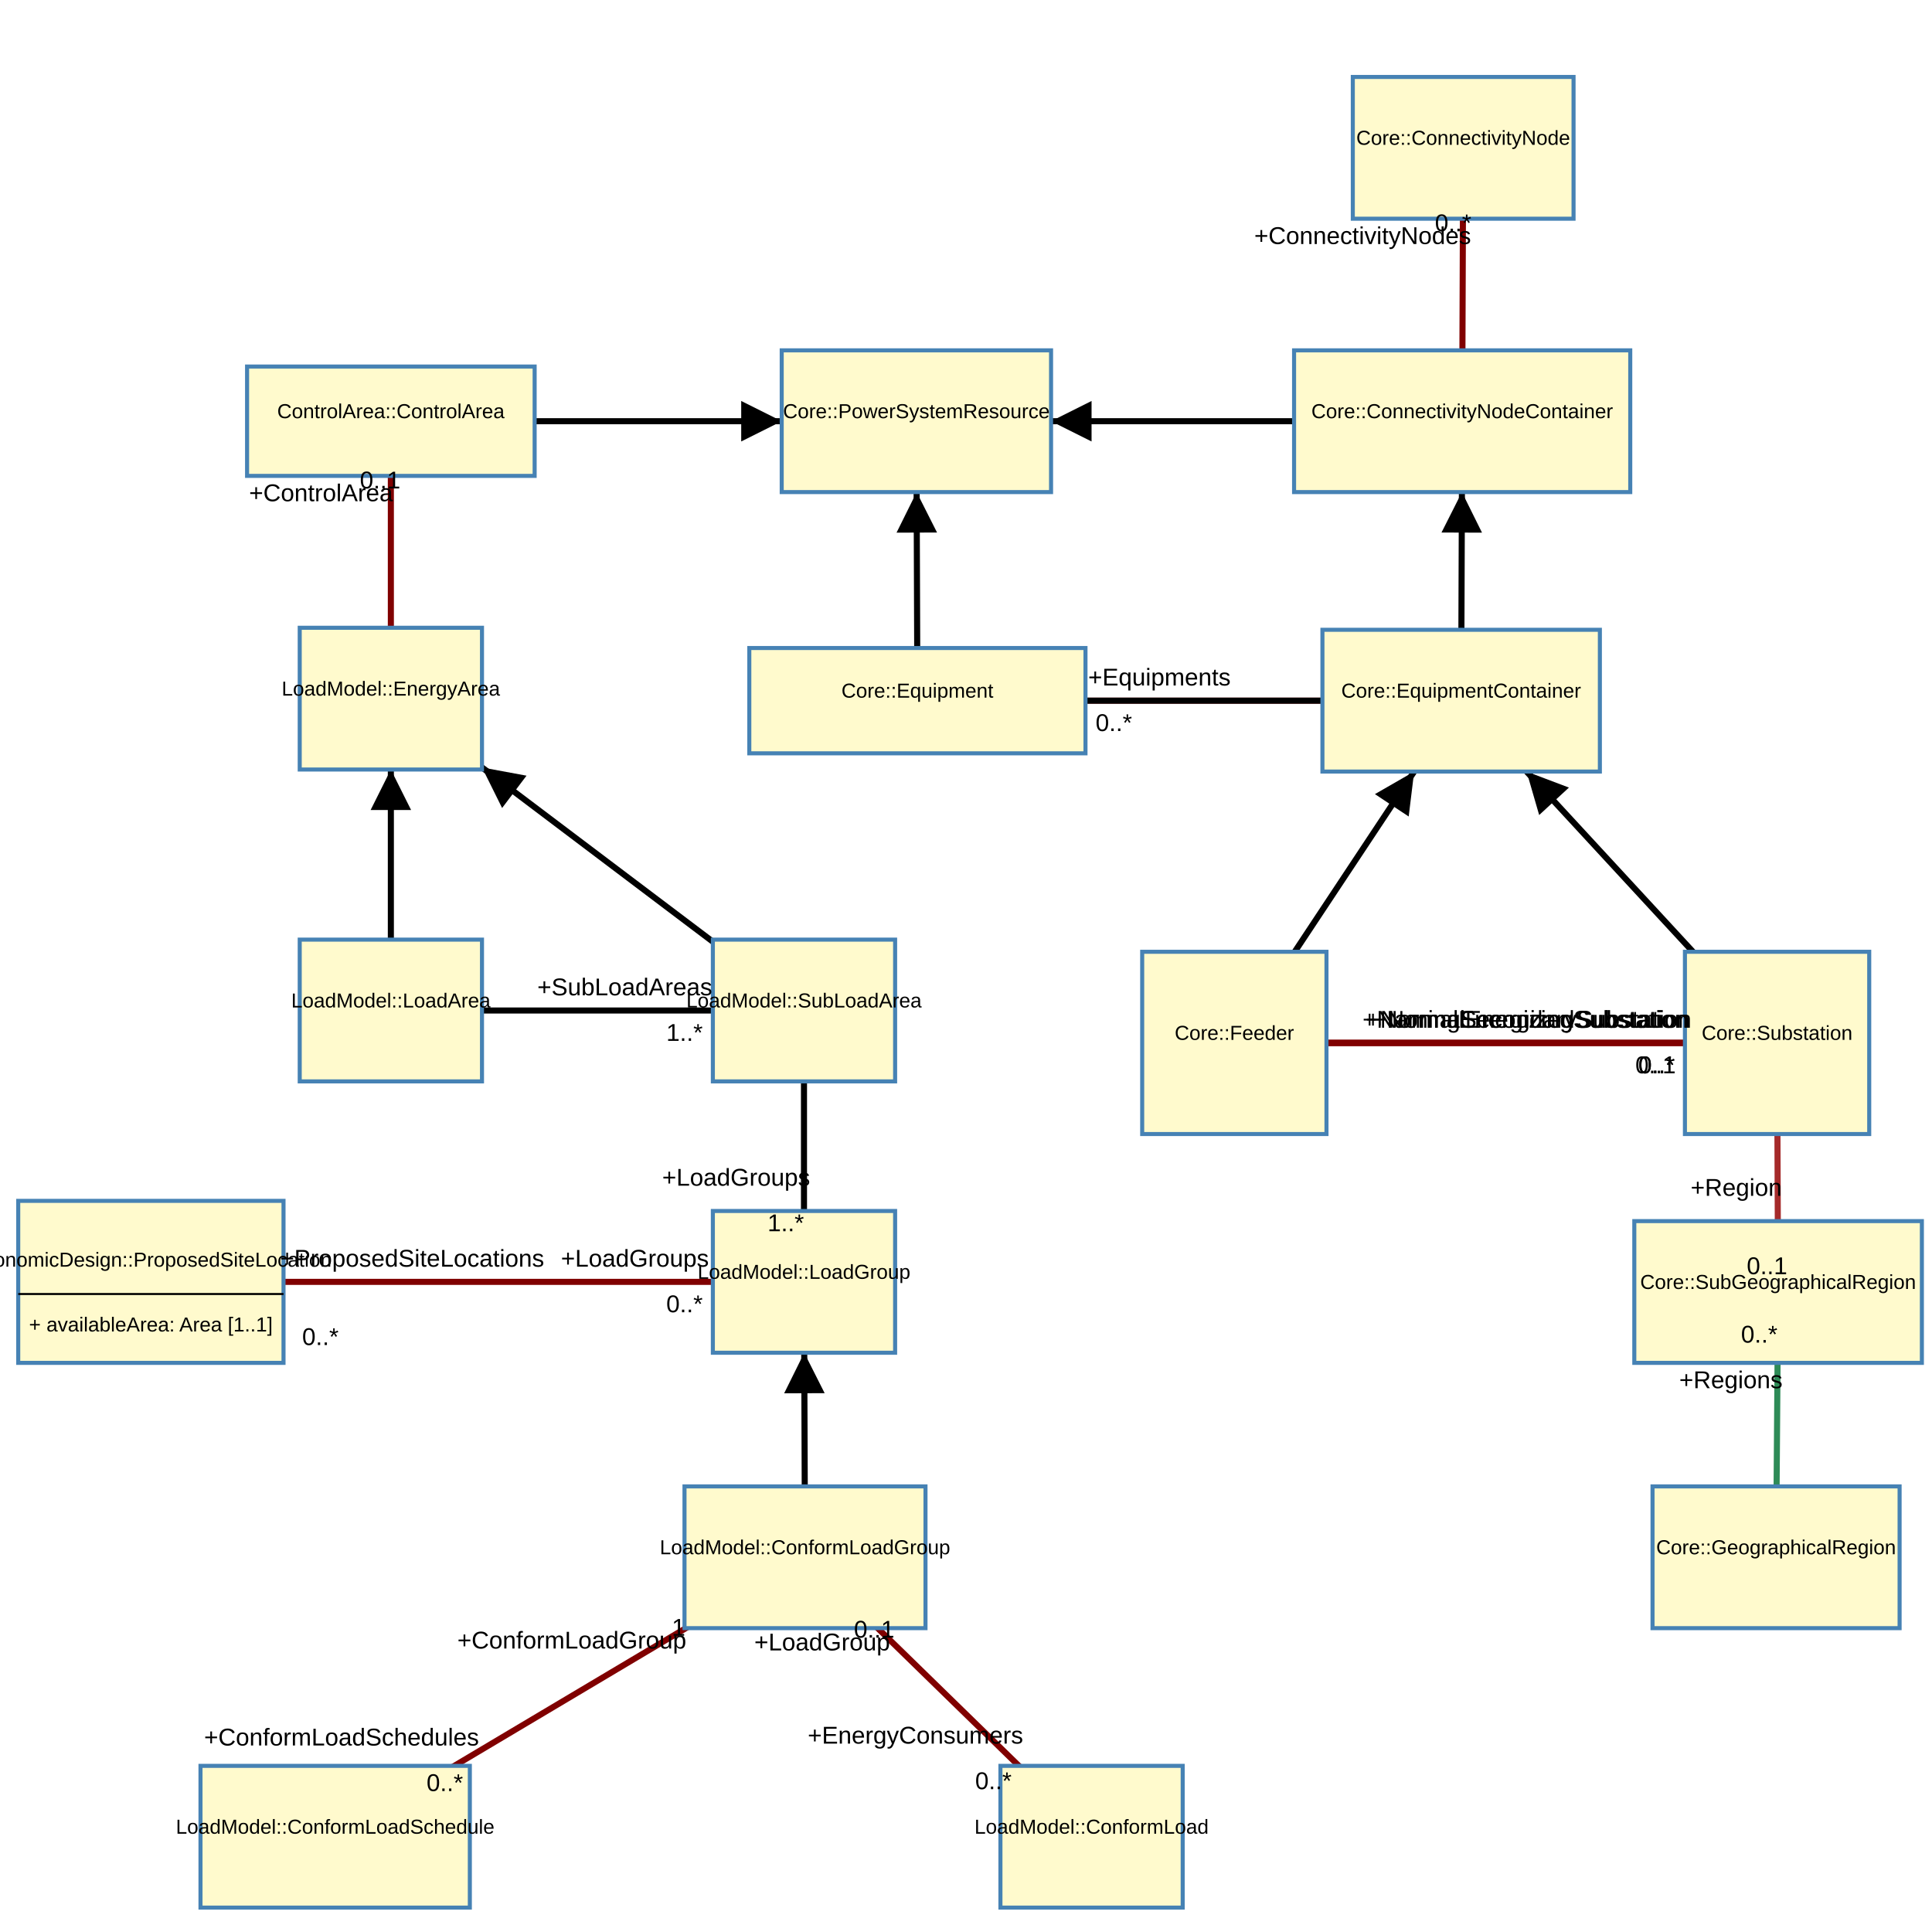
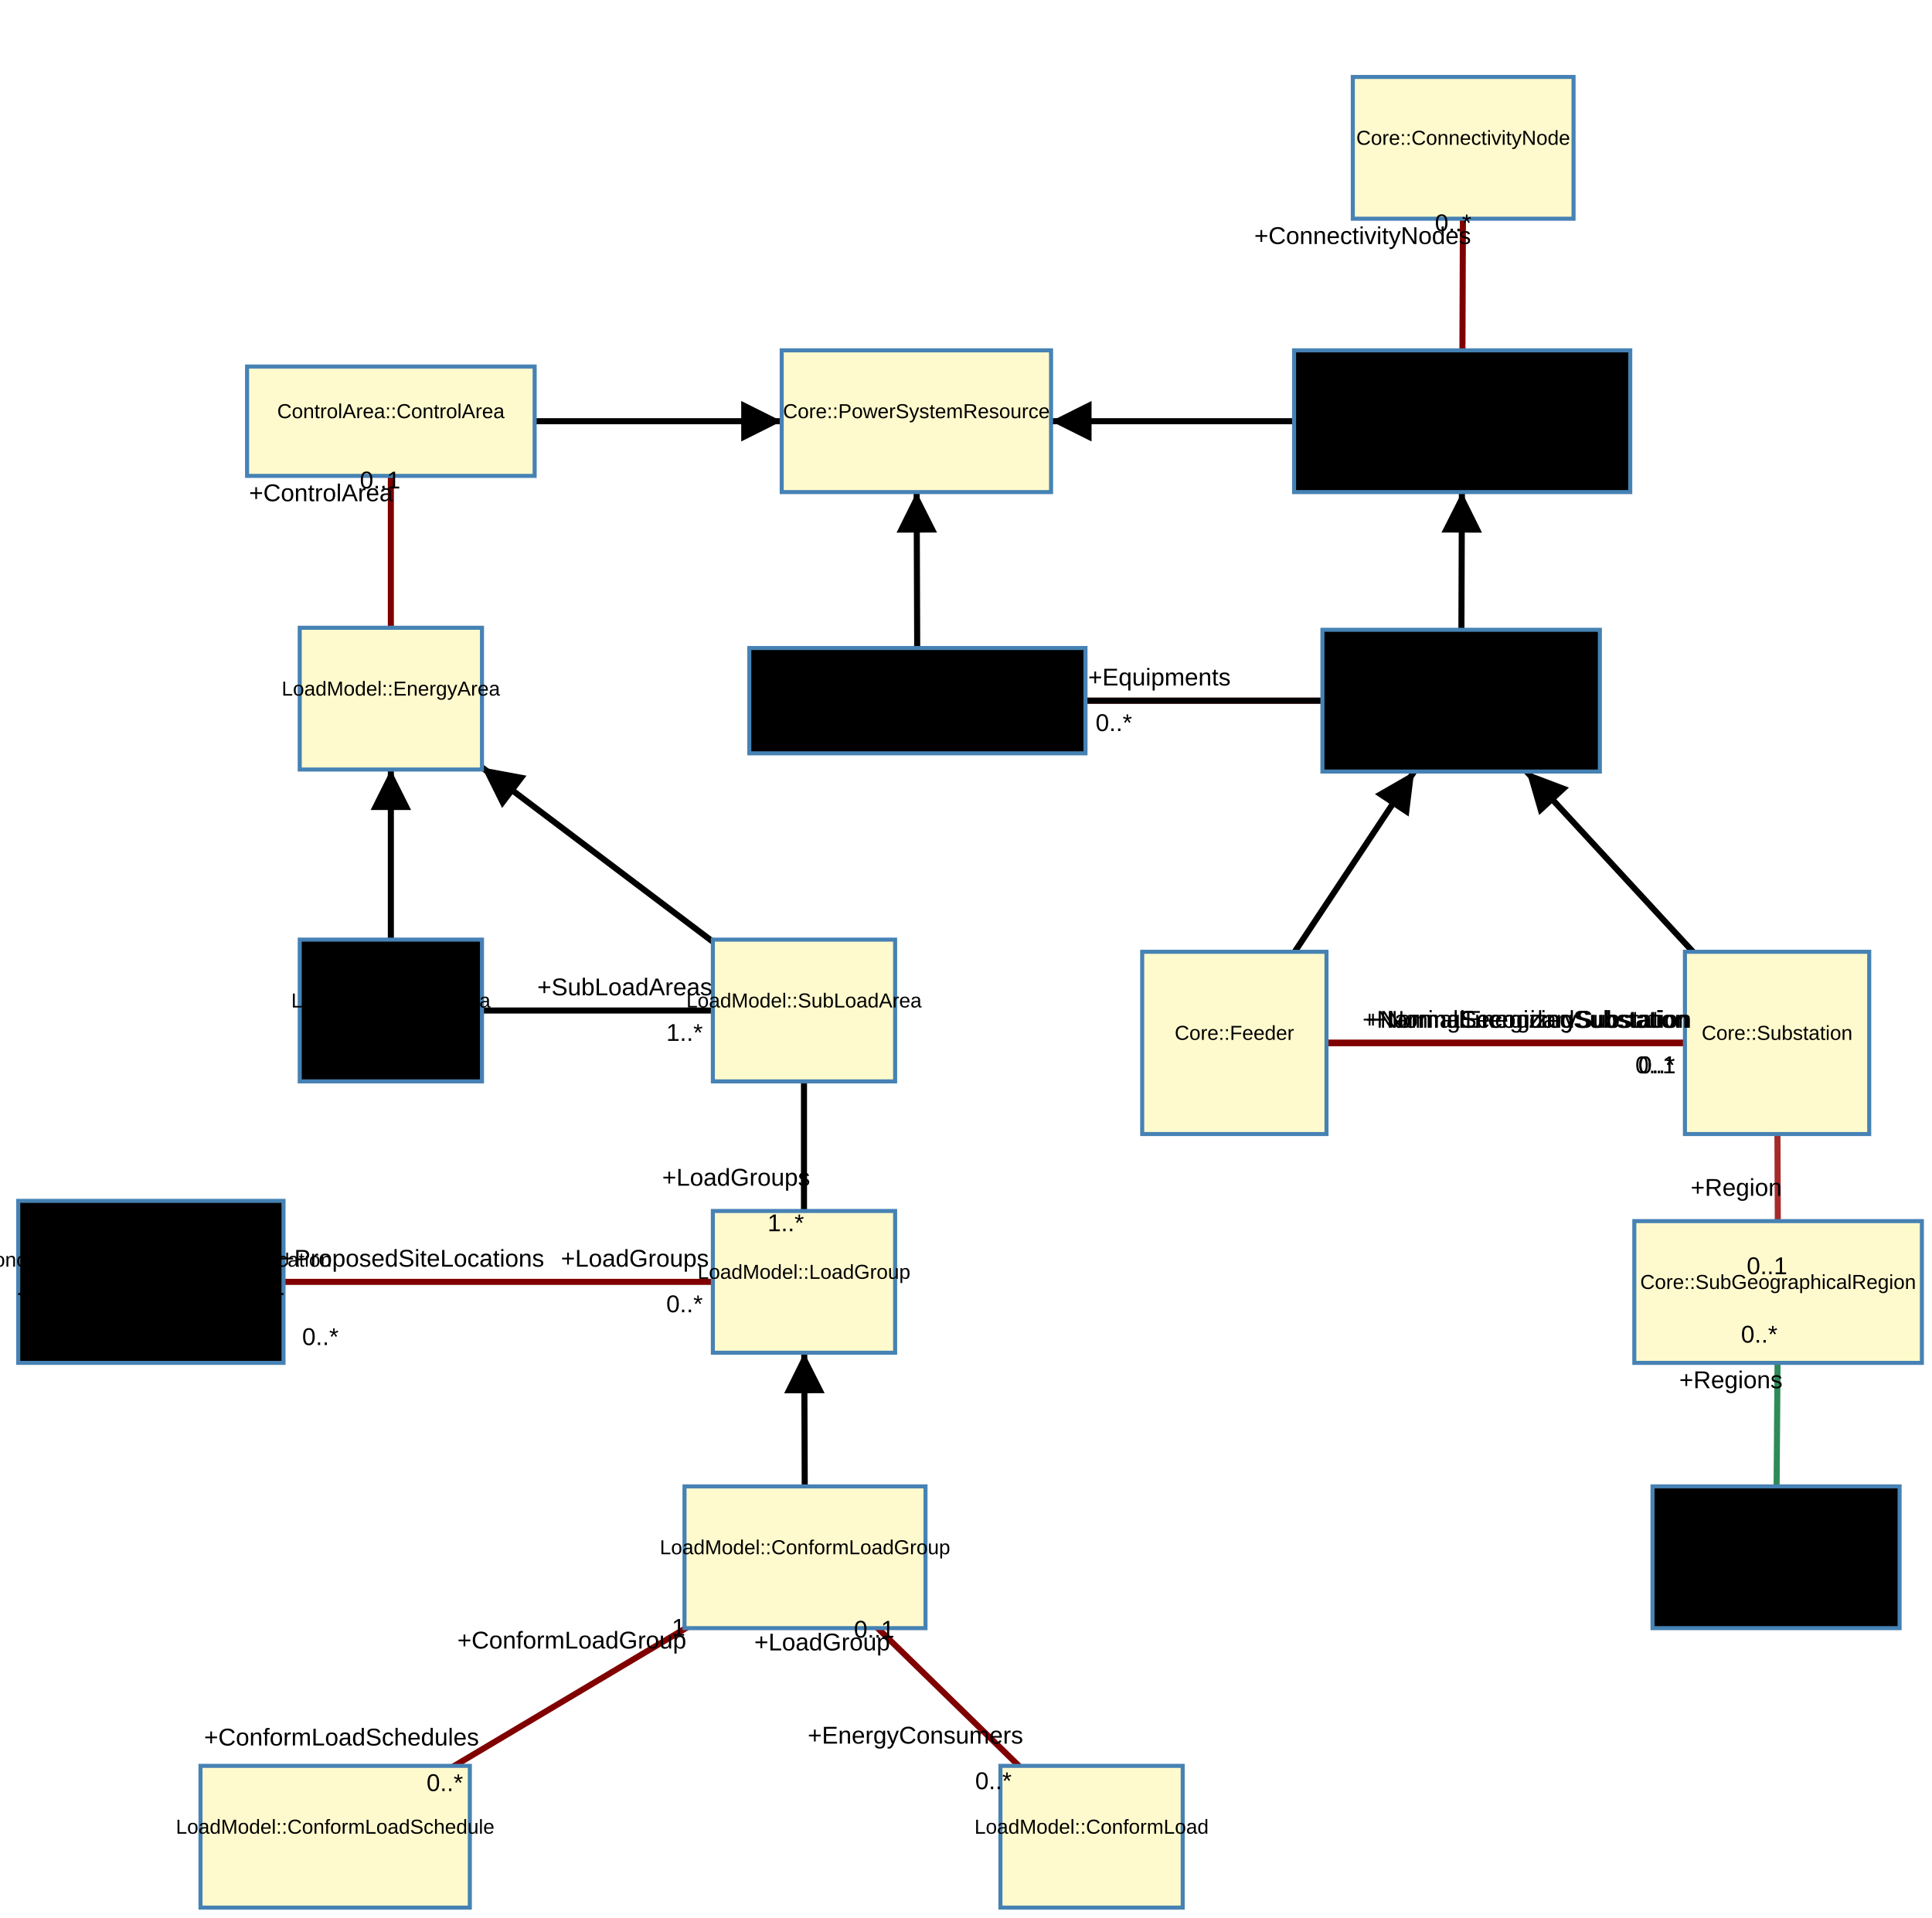
<svg xmlns="http://www.w3.org/2000/svg" width="954" height="947">
  <g class="zoom-group">
    <defs>
      <marker id="arrowhead" viewBox="-0 -5 10 10" refX="5" refY="0" orient="auto" markerWidth="10" markerHeight="10" xoverflow="visible">
        <path d="M 0,-5 L 10 ,0 L 0,5" fill="black" style="stroke: none;" />
      </marker>
    </defs>
    <line class="link" x1="721.5" y1="346" x2="453" y2="346" stroke="#a52a2a" stroke-width="3" />
    <line class="link" x1="721.5" y1="346" x2="453" y2="346" stroke="#000000" stroke-width="3" />
    <line class="link" x1="721.5" y1="346" x2="722" y2="208" stroke="#000000" stroke-width="3" marker-end="url(#arrowhead)" />
    <line class="link" x1="397" y1="499" x2="397" y2="633" stroke="#000000" stroke-width="3" />
    <line class="link" x1="877" y1="769" x2="878" y2="638" stroke="#2e8b57" stroke-width="3" />
    <line class="link" x1="397.5" y1="769" x2="397" y2="633" stroke="#000000" stroke-width="3" marker-end="url(#arrowhead)" />
    <line class="link" x1="193" y1="499" x2="193" y2="345" stroke="#000000" stroke-width="3" marker-end="url(#arrowhead)" />
    <line class="link" x1="397" y1="499" x2="193" y2="345" stroke="#000000" stroke-width="3" marker-end="url(#arrowhead)" />
    <line class="link" x1="193" y1="499" x2="397" y2="499" stroke="#000000" stroke-width="3" />
    <line class="link" x1="877.5" y1="515" x2="721.5" y2="346" stroke="#000000" stroke-width="3" marker-end="url(#arrowhead)" />
    <line class="link" x1="878" y1="638" x2="877.5" y2="515" stroke="#a52a2a" stroke-width="3" />
    <line class="link" x1="609.5" y1="515" x2="877.5" y2="515" stroke="#800000" stroke-width="3" />
    <line class="link" x1="609.5" y1="515" x2="877.5" y2="515" stroke="#800000" stroke-width="3" />
    <line class="link" x1="609.5" y1="515" x2="877.5" y2="515" stroke="#800000" stroke-width="3" />
    <line class="link" x1="609.5" y1="515" x2="721.5" y2="346" stroke="#000000" stroke-width="3" marker-end="url(#arrowhead)" />
    <line class="link" x1="193" y1="208" x2="193" y2="345" stroke="#800000" stroke-width="3" />
    <line class="link" x1="722" y1="208" x2="452.5" y2="208" stroke="#000000" stroke-width="3" marker-end="url(#arrowhead)" />
    <line class="link" x1="453" y1="346" x2="452.5" y2="208" stroke="#000000" stroke-width="3" marker-end="url(#arrowhead)" />
    <line class="link" x1="193" y1="208" x2="452.5" y2="208" stroke="#000000" stroke-width="3" marker-end="url(#arrowhead)" />
    <line class="link" x1="722.5" y1="73" x2="722" y2="208" stroke="#800000" stroke-width="3" />
    <line class="link" x1="397.5" y1="769" x2="539" y2="907" stroke="#800000" stroke-width="3" />
    <line class="link" x1="74.5" y1="633" x2="397" y2="633" stroke="#800000" stroke-width="3" />
    <line class="link" x1="397.5" y1="769" x2="165.5" y2="907" stroke="#800000" stroke-width="3" />
    <line class="arrow" x2="721.837" y2="253" x1="721.5" y1="346" stroke="#000000" stroke-width="2" marker-end="url(#arrowhead)" />
    <line class="arrow" x2="397.165" y2="678" x1="397.5" y1="769" stroke="#000000" stroke-width="2" marker-end="url(#arrowhead)" />
    <line class="arrow" x2="193" y2="390" x1="193" y1="499" stroke="#000000" stroke-width="2" marker-end="url(#arrowhead)" />
    <line class="arrow" x2="245.981" y2="384.996" x1="397" y1="499" stroke="#000000" stroke-width="2" marker-end="url(#arrowhead)" />
    <line class="arrow" x2="760.59" y2="388.348" x1="877.5" y1="515" stroke="#000000" stroke-width="2" marker-end="url(#arrowhead)" />
    <line class="arrow" x2="692.781" y2="389.336" x1="609.5" y1="515" stroke="#000000" stroke-width="2" marker-end="url(#arrowhead)" />
    <line class="arrow" x2="529" y2="208" x1="722" y1="208" stroke="#000000" stroke-width="2" marker-end="url(#arrowhead)" />
    <line class="arrow" x2="452.663" y2="253" x1="453" y1="346" stroke="#000000" stroke-width="2" marker-end="url(#arrowhead)" />
    <line class="arrow" x2="376" y2="208" x1="193" y1="208" stroke="#000000" stroke-width="2" marker-end="url(#arrowhead)" />
    <g class="draggable" transform="translate(653, 311)">
-       <rect class="box" width="137" height="70" style="fill: #fffacd; stroke: steelblue; stroke-width: 2px; cursor: move;" />
+       <rect class="box" width="137" height="70" style="fill: #000000; stroke: steelblue; stroke-width: 2px; cursor: move;" />
      <text class="text" x="68.5" y="30" dy=".35em" text-anchor="middle" style="font-family: Arial, sans-serif; fill: black; font-size: 10px; pointer-events: none;">Core::EquipmentContainer</text>
    </g>
    <g class="draggable" transform="translate(148, 464)">
-       <rect class="box" width="90" height="70" style="fill: #fffacd; stroke: steelblue; stroke-width: 2px; cursor: move;" />
+       <rect class="box" width="90" height="70" style="fill: #000000; stroke: steelblue; stroke-width: 2px; cursor: move;" />
      <text class="text" x="45" y="30" dy=".35em" text-anchor="middle" style="font-family: Arial, sans-serif; fill: black; font-size: 10px; pointer-events: none;">LoadModel::LoadArea</text>
    </g>
    <g class="draggable" transform="translate(148, 310)">
      <rect class="box" width="90" height="70" style="fill: #fffacd; stroke: steelblue; stroke-width: 2px; cursor: move;" />
      <text class="text" x="45" y="30" dy=".35em" text-anchor="middle" style="font-family: Arial, sans-serif; fill: black; font-size: 10px; pointer-events: none;">LoadModel::EnergyArea</text>
    </g>
    <g class="draggable" transform="translate(352, 464)">
      <rect class="box" width="90" height="70" style="fill: #fffacd; stroke: steelblue; stroke-width: 2px; cursor: move;" />
      <text class="text" x="45" y="30" dy=".35em" text-anchor="middle" style="font-family: Arial, sans-serif; fill: black; font-size: 10px; pointer-events: none;">LoadModel::SubLoadArea</text>
    </g>
    <g class="draggable" transform="translate(352, 598)">
      <rect class="box" width="90" height="70" style="fill: #fffacd; stroke: steelblue; stroke-width: 2px; cursor: move;" />
      <text class="text" x="45" y="30" dy=".35em" text-anchor="middle" style="font-family: Arial, sans-serif; fill: black; font-size: 10px; pointer-events: none;">LoadModel::LoadGroup</text>
    </g>
    <g class="draggable" transform="translate(370, 320)">
-       <rect class="box" width="166" height="52" style="fill: #fffacd; stroke: steelblue; stroke-width: 2px; cursor: move;" />
+       <rect class="box" width="166" height="52" style="fill: #000000; stroke: steelblue; stroke-width: 2px; cursor: move;" />
      <text class="text" x="83" y="21" dy=".35em" text-anchor="middle" style="font-family: Arial, sans-serif; fill: black; font-size: 10px; pointer-events: none;">Core::Equipment</text>
    </g>
    <g class="draggable" transform="translate(816, 734)">
-       <rect class="box" width="122" height="70" style="fill: #fffacd; stroke: steelblue; stroke-width: 2px; cursor: move;" />
+       <rect class="box" width="122" height="70" style="fill: #000000; stroke: steelblue; stroke-width: 2px; cursor: move;" />
      <text class="text" x="61" y="30" dy=".35em" text-anchor="middle" style="font-family: Arial, sans-serif; fill: black; font-size: 10px; pointer-events: none;">Core::GeographicalRegion</text>
    </g>
    <g class="draggable" transform="translate(807, 603)">
      <rect class="box" width="142" height="70" style="fill: #fffacd; stroke: steelblue; stroke-width: 2px; cursor: move;" />
      <text class="text" x="71" y="30" dy=".35em" text-anchor="middle" style="font-family: Arial, sans-serif; fill: black; font-size: 10px; pointer-events: none;">Core::SubGeographicalRegion</text>
    </g>
    <g class="draggable" transform="translate(832, 470)">
      <rect class="box" width="91" height="90" style="fill: #fffacd; stroke: steelblue; stroke-width: 2px; cursor: move;" />
      <text class="text" x="45.5" y="40" dy=".35em" text-anchor="middle" style="font-family: Arial, sans-serif; fill: black; font-size: 10px; pointer-events: none;">Core::Substation</text>
    </g>
    <g class="draggable" transform="translate(564, 470)">
      <rect class="box" width="91" height="90" style="fill: #fffacd; stroke: steelblue; stroke-width: 2px; cursor: move;" />
      <text class="text" x="45.5" y="40" dy=".35em" text-anchor="middle" style="font-family: Arial, sans-serif; fill: black; font-size: 10px; pointer-events: none;">Core::Feeder</text>
    </g>
    <g class="draggable" transform="translate(338, 734)">
      <rect class="box" width="119" height="70" style="fill: #fffacd; stroke: steelblue; stroke-width: 2px; cursor: move;" />
      <text class="text" x="59.5" y="30" dy=".35em" text-anchor="middle" style="font-family: Arial, sans-serif; fill: black; font-size: 10px; pointer-events: none;">LoadModel::ConformLoadGroup</text>
    </g>
    <g class="draggable" transform="translate(122, 181)">
      <rect class="box" width="142" height="54" style="fill: #fffacd; stroke: steelblue; stroke-width: 2px; cursor: move;" />
      <text class="text" x="71" y="22" dy=".35em" text-anchor="middle" style="font-family: Arial, sans-serif; fill: black; font-size: 10px; pointer-events: none;">ControlArea::ControlArea</text>
    </g>
    <g class="draggable" transform="translate(386, 173)">
      <rect class="box" width="133" height="70" style="fill: #fffacd; stroke: steelblue; stroke-width: 2px; cursor: move;" />
      <text class="text" x="66.5" y="30" dy=".35em" text-anchor="middle" style="font-family: Arial, sans-serif; fill: black; font-size: 10px; pointer-events: none;">Core::PowerSystemResource</text>
    </g>
    <g class="draggable" transform="translate(668, 38)">
      <rect class="box" width="109" height="70" style="fill: #fffacd; stroke: steelblue; stroke-width: 2px; cursor: move;" />
      <text class="text" x="54.5" y="30" dy=".35em" text-anchor="middle" style="font-family: Arial, sans-serif; fill: black; font-size: 10px; pointer-events: none;">Core::ConnectivityNode</text>
    </g>
    <g class="draggable" transform="translate(639, 173)">
-       <rect class="box" width="166" height="70" style="fill: #fffacd; stroke: steelblue; stroke-width: 2px; cursor: move;" />
+       <rect class="box" width="166" height="70" style="fill: #000000; stroke: steelblue; stroke-width: 2px; cursor: move;" />
      <text class="text" x="83" y="30" dy=".35em" text-anchor="middle" style="font-family: Arial, sans-serif; fill: black; font-size: 10px; pointer-events: none;">Core::ConnectivityNodeContainer</text>
    </g>
    <g class="draggable" transform="translate(99, 872)">
      <rect class="box" width="133" height="70" style="fill: #fffacd; stroke: steelblue; stroke-width: 2px; cursor: move;" />
      <text class="text" x="66.5" y="30" dy=".35em" text-anchor="middle" style="font-family: Arial, sans-serif; fill: black; font-size: 10px; pointer-events: none;">LoadModel::ConformLoadSchedule</text>
    </g>
    <g class="draggable" transform="translate(494, 872)">
      <rect class="box" width="90" height="70" style="fill: #fffacd; stroke: steelblue; stroke-width: 2px; cursor: move;" />
      <text class="text" x="45" y="30" dy=".35em" text-anchor="middle" style="font-family: Arial, sans-serif; fill: black; font-size: 10px; pointer-events: none;">LoadModel::ConformLoad</text>
    </g>
    <g class="draggable" transform="translate(9, 593)">
-       <rect class="box" width="131" height="80" style="fill: #fffacd; stroke: steelblue; stroke-width: 2px; cursor: move;" />
+       <rect class="box" width="131" height="80" style="fill: #000000; stroke: steelblue; stroke-width: 2px; cursor: move;" />
      <text class="text" x="65.5" y="29" dy=".35em" text-anchor="middle" style="font-family: Arial, sans-serif; fill: black; font-size: 10px; pointer-events: none;">EconomicDesign::ProposedSiteLocation</text>
      <line x1="0" x2="131" y1="46" y2="46" stroke="black" stroke-width="1" />
      <text class="text" x="65.5" y="61" dy=".35em" text-anchor="middle" style="font-family: Arial, sans-serif; fill: black; font-size: 10px; pointer-events: none;">+  availableArea: Area [1..1]</text>
    </g>
    <text class="link-text-start-top" x="570" y="338.5" text-anchor="middle" style="font-family: Arial, sans-serif; font-size: 12px; fill: black;" />
    <text class="link-text-start-top" x="595" y="338.5" text-anchor="middle" style="font-family: Arial, sans-serif; font-size: 12px; fill: black;" />
    <text class="link-text-start-top" x="721.645" y="306" text-anchor="middle" style="font-family: Arial, sans-serif; font-size: 12px; fill: black;" />
    <text class="link-text-start-top" x="361" y="546.5" text-anchor="middle" style="font-family: Arial, sans-serif; font-size: 12px; fill: black;" />
    <text class="link-text-start-top" x="856.805" y="721.5" text-anchor="middle" style="font-family: Arial, sans-serif; font-size: 12px; fill: black;" />
    <text class="link-text-start-top" x="397.353" y="729" text-anchor="middle" style="font-family: Arial, sans-serif; font-size: 12px; fill: black;" />
    <text class="link-text-start-top" x="193" y="459" text-anchor="middle" style="font-family: Arial, sans-serif; font-size: 12px; fill: black;" />
    <text class="link-text-start-top" x="348.009" y="462.017" text-anchor="middle" style="font-family: Arial, sans-serif; font-size: 12px; fill: black;" />
    <text class="link-text-start-top" x="270.5" y="491.5" text-anchor="middle" style="font-family: Arial, sans-serif; font-size: 12px; fill: black;" />
    <text class="link-text-start-top" x="832.57" y="466.326" text-anchor="middle" style="font-family: Arial, sans-serif; font-size: 12px; fill: black;" />
    <text class="link-text-start-top" x="857.337" y="590.5" text-anchor="middle" style="font-family: Arial, sans-serif; font-size: 12px; fill: black;">+Region</text>
    <text class="link-text-start-top" x="723" y="507.5" text-anchor="middle" style="font-family: Arial, sans-serif; font-size: 12px; fill: black;" />
    <text class="link-text-start-top" x="698" y="507.5" text-anchor="middle" style="font-family: Arial, sans-serif; font-size: 12px; fill: black;" />
    <text class="link-text-start-top" x="721" y="507.5" text-anchor="middle" style="font-family: Arial, sans-serif; font-size: 12px; fill: black;" />
    <text class="link-text-start-top" x="642.085" y="465.832" text-anchor="middle" style="font-family: Arial, sans-serif; font-size: 12px; fill: black;" />
    <text class="link-text-start-top" x="158.5" y="247.5" text-anchor="middle" style="font-family: Arial, sans-serif; font-size: 12px; fill: black;">+ControlArea</text>
    <text class="link-text-start-top" x="634" y="208" text-anchor="middle" style="font-family: Arial, sans-serif; font-size: 12px; fill: black;" />
    <text class="link-text-start-top" x="452.888" y="315" text-anchor="middle" style="font-family: Arial, sans-serif; font-size: 12px; fill: black;" />
    <text class="link-text-start-top" x="269" y="208" text-anchor="middle" style="font-family: Arial, sans-serif; font-size: 12px; fill: black;" />
    <text class="link-text-start-top" x="672.852" y="120.5" text-anchor="middle" style="font-family: Arial, sans-serif; font-size: 12px; fill: black;">+ConnectivityNodes</text>
    <text class="link-text-start-top" x="405.967" y="814.991" text-anchor="middle" style="font-family: Arial, sans-serif; font-size: 12px; fill: black;">+LoadGroup</text>
    <text class="link-text-start-top" x="203.5" y="625.5" text-anchor="middle" style="font-family: Arial, sans-serif; font-size: 12px; fill: black;">+ProposedSiteLocations</text>
    <text class="link-text-start-top" x="282.362" y="814.056" text-anchor="middle" style="font-family: Arial, sans-serif; font-size: 12px; fill: black;">+ConformLoadGroup</text>
    <text class="link-text-start-btm" x="639" y="361" dx="0.35em" dy="1.35em" text-anchor="middle" style="font-family: Arial, sans-serif; font-size: 12px; fill: black;" />
    <text class="link-text-start-btm" x="638.5" y="361" dx="0.35em" dy="1.35em" text-anchor="middle" style="font-family: Arial, sans-serif; font-size: 12px; fill: black;" />
    <text class="link-text-start-btm" x="721.645" y="306" dx="0.35em" dy="1.35em" text-anchor="middle" style="font-family: Arial, sans-serif; font-size: 12px; fill: black;" />
    <text class="link-text-start-btm" x="393.5" y="524" dx="0.35em" dy="1.35em" text-anchor="middle" style="font-family: Arial, sans-serif; font-size: 12px; fill: black;" />
    <text class="link-text-start-btm" x="867.805" y="744" dx="0.35em" dy="1.35em" text-anchor="middle" style="font-family: Arial, sans-serif; font-size: 12px; fill: black;" />
    <text class="link-text-start-btm" x="397.353" y="729" dx="0.35em" dy="1.35em" text-anchor="middle" style="font-family: Arial, sans-serif; font-size: 12px; fill: black;" />
    <text class="link-text-start-btm" x="193" y="459" dx="0.35em" dy="1.35em" text-anchor="middle" style="font-family: Arial, sans-serif; font-size: 12px; fill: black;" />
    <text class="link-text-start-btm" x="348.009" y="462.017" dx="0.35em" dy="1.35em" text-anchor="middle" style="font-family: Arial, sans-serif; font-size: 12px; fill: black;" />
    <text class="link-text-start-btm" x="246.5" y="514" dx="0.35em" dy="1.35em" text-anchor="middle" style="font-family: Arial, sans-serif; font-size: 12px; fill: black;" />
    <text class="link-text-start-btm" x="832.57" y="466.326" dx="0.35em" dy="1.35em" text-anchor="middle" style="font-family: Arial, sans-serif; font-size: 12px; fill: black;" />
    <text class="link-text-start-btm" x="868.337" y="613" dx="0.35em" dy="1.35em" text-anchor="middle" style="font-family: Arial, sans-serif; font-size: 12px; fill: black;">0..1</text>
    <text class="link-text-start-btm" x="669" y="530" dx="0.35em" dy="1.35em" text-anchor="middle" style="font-family: Arial, sans-serif; font-size: 12px; fill: black;" />
    <text class="link-text-start-btm" x="669.5" y="530" dx="0.35em" dy="1.35em" text-anchor="middle" style="font-family: Arial, sans-serif; font-size: 12px; fill: black;" />
    <text class="link-text-start-btm" x="669" y="530" dx="0.35em" dy="1.35em" text-anchor="middle" style="font-family: Arial, sans-serif; font-size: 12px; fill: black;" />
    <text class="link-text-start-btm" x="642.085" y="465.832" dx="0.35em" dy="1.35em" text-anchor="middle" style="font-family: Arial, sans-serif; font-size: 12px; fill: black;" />
    <text class="link-text-start-btm" x="183.5" y="225" dx="0.35em" dy="1.35em" text-anchor="middle" style="font-family: Arial, sans-serif; font-size: 12px; fill: black;">0..1</text>
    <text class="link-text-start-btm" x="634" y="208" dx="0.35em" dy="1.35em" text-anchor="middle" style="font-family: Arial, sans-serif; font-size: 12px; fill: black;" />
    <text class="link-text-start-btm" x="452.888" y="315" dx="0.35em" dy="1.35em" text-anchor="middle" style="font-family: Arial, sans-serif; font-size: 12px; fill: black;" />
    <text class="link-text-start-btm" x="269" y="208" dx="0.35em" dy="1.35em" text-anchor="middle" style="font-family: Arial, sans-serif; font-size: 12px; fill: black;" />
    <text class="link-text-start-btm" x="713.352" y="98" dx="0.35em" dy="1.35em" text-anchor="middle" style="font-family: Arial, sans-serif; font-size: 12px; fill: black;">0..*</text>
    <text class="link-text-start-btm" x="427.467" y="792.491" dx="0.35em" dy="1.35em" text-anchor="middle" style="font-family: Arial, sans-serif; font-size: 12px; fill: black;">0..1</text>
    <text class="link-text-start-btm" x="154" y="648" dx="0.35em" dy="1.35em" text-anchor="middle" style="font-family: Arial, sans-serif; font-size: 12px; fill: black;">0..*</text>
    <text class="link-text-start-btm" x="330.862" y="791.556" dx="0.35em" dy="1.35em" text-anchor="middle" style="font-family: Arial, sans-serif; font-size: 12px; fill: black;">1</text>
    <text class="link-text-end-top" x="615.5" y="338.5" text-anchor="middle" style="font-family: Arial, sans-serif; font-size: 12px; fill: black;" />
    <text class="link-text-end-top" x="572.5" y="338.5" text-anchor="middle" style="font-family: Arial, sans-serif; font-size: 12px; fill: black;">+Equipments</text>
    <text class="link-text-end-top" x="721.855" y="248" text-anchor="middle" style="font-family: Arial, sans-serif; font-size: 12px; fill: black;" />
    <text class="link-text-end-top" x="363.5" y="585.5" text-anchor="middle" style="font-family: Arial, sans-serif; font-size: 12px; fill: black;">+LoadGroups</text>
    <text class="link-text-end-top" x="854.695" y="685.5" text-anchor="middle" style="font-family: Arial, sans-serif; font-size: 12px; fill: black;">+Regions</text>
    <text class="link-text-end-top" x="397.147" y="673" text-anchor="middle" style="font-family: Arial, sans-serif; font-size: 12px; fill: black;" />
    <text class="link-text-end-top" x="193" y="385" text-anchor="middle" style="font-family: Arial, sans-serif; font-size: 12px; fill: black;" />
    <text class="link-text-end-top" x="241.991" y="381.983" text-anchor="middle" style="font-family: Arial, sans-serif; font-size: 12px; fill: black;" />
    <text class="link-text-end-top" x="308.5" y="491.5" text-anchor="middle" style="font-family: Arial, sans-serif; font-size: 12px; fill: black;">+SubLoadAreas</text>
    <text class="link-text-end-top" x="757.199" y="384.674" text-anchor="middle" style="font-family: Arial, sans-serif; font-size: 12px; fill: black;" />
    <text class="link-text-end-top" x="845.203" y="572.5" text-anchor="middle" style="font-family: Arial, sans-serif; font-size: 12px; fill: black;" />
    <text class="link-text-end-top" x="756" y="507.5" text-anchor="middle" style="font-family: Arial, sans-serif; font-size: 12px; fill: black;">+NormalEnergizedSubstation</text>
    <text class="link-text-end-top" x="754" y="507.5" text-anchor="middle" style="font-family: Arial, sans-serif; font-size: 12px; fill: black;">+NamingSecondarySubstation</text>
    <text class="link-text-end-top" x="754" y="507.5" text-anchor="middle" style="font-family: Arial, sans-serif; font-size: 12px; fill: black;">+NormalEnergizingSubstation</text>
    <text class="link-text-end-top" x="695.543" y="385.168" text-anchor="middle" style="font-family: Arial, sans-serif; font-size: 12px; fill: black;" />
    <text class="link-text-end-top" x="160.5" y="297.5" text-anchor="middle" style="font-family: Arial, sans-serif; font-size: 12px; fill: black;" />
    <text class="link-text-end-top" x="524" y="208" text-anchor="middle" style="font-family: Arial, sans-serif; font-size: 12px; fill: black;" />
    <text class="link-text-end-top" x="452.645" y="248" text-anchor="middle" style="font-family: Arial, sans-serif; font-size: 12px; fill: black;" />
    <text class="link-text-end-top" x="381" y="208" text-anchor="middle" style="font-family: Arial, sans-serif; font-size: 12px; fill: black;" />
    <text class="link-text-end-top" x="651.148" y="160.5" text-anchor="middle" style="font-family: Arial, sans-serif; font-size: 12px; fill: black;" />
    <text class="link-text-end-top" x="452.033" y="861.009" text-anchor="middle" style="font-family: Arial, sans-serif; font-size: 12px; fill: black;">+EnergyConsumers</text>
    <text class="link-text-end-top" x="313.5" y="625.5" text-anchor="middle" style="font-family: Arial, sans-serif; font-size: 12px; fill: black;">+LoadGroups</text>
    <text class="link-text-end-top" x="168.638" y="861.944" text-anchor="middle" style="font-family: Arial, sans-serif; font-size: 12px; fill: black;">+ConformLoadSchedules</text>
    <text class="link-text-end-btm" x="550" y="361" text-anchor="middle" style="font-family: Arial, sans-serif; font-size: 12px; fill: black;">0..*</text>
    <text class="link-text-end-btm" x="550" y="361" text-anchor="middle" style="font-family: Arial, sans-serif; font-size: 12px; fill: black;" />
    <text class="link-text-end-btm" x="721.855" y="248" text-anchor="middle" style="font-family: Arial, sans-serif; font-size: 12px; fill: black;" />
    <text class="link-text-end-btm" x="388" y="608" text-anchor="middle" style="font-family: Arial, sans-serif; font-size: 12px; fill: black;">1..*</text>
    <text class="link-text-end-btm" x="868.695" y="663" text-anchor="middle" style="font-family: Arial, sans-serif; font-size: 12px; fill: black;">0..*</text>
    <text class="link-text-end-btm" x="397.147" y="673" text-anchor="middle" style="font-family: Arial, sans-serif; font-size: 12px; fill: black;" />
    <text class="link-text-end-btm" x="193" y="385" text-anchor="middle" style="font-family: Arial, sans-serif; font-size: 12px; fill: black;" />
    <text class="link-text-end-btm" x="241.991" y="381.983" text-anchor="middle" style="font-family: Arial, sans-serif; font-size: 12px; fill: black;" />
    <text class="link-text-end-btm" x="338" y="514" text-anchor="middle" style="font-family: Arial, sans-serif; font-size: 12px; fill: black;">1..*</text>
    <text class="link-text-end-btm" x="757.199" y="384.674" text-anchor="middle" style="font-family: Arial, sans-serif; font-size: 12px; fill: black;" />
    <text class="link-text-end-btm" x="868.703" y="550" text-anchor="middle" style="font-family: Arial, sans-serif; font-size: 12px; fill: black;" />
    <text class="link-text-end-btm" x="818" y="530" text-anchor="middle" style="font-family: Arial, sans-serif; font-size: 12px; fill: black;">0..*</text>
    <text class="link-text-end-btm" x="818" y="530" text-anchor="middle" style="font-family: Arial, sans-serif; font-size: 12px; fill: black;">0..*</text>
    <text class="link-text-end-btm" x="817.5" y="530" text-anchor="middle" style="font-family: Arial, sans-serif; font-size: 12px; fill: black;">0..1</text>
    <text class="link-text-end-btm" x="695.543" y="385.168" text-anchor="middle" style="font-family: Arial, sans-serif; font-size: 12px; fill: black;" />
    <text class="link-text-end-btm" x="183.5" y="320" text-anchor="middle" style="font-family: Arial, sans-serif; font-size: 12px; fill: black;" />
    <text class="link-text-end-btm" x="524" y="208" text-anchor="middle" style="font-family: Arial, sans-serif; font-size: 12px; fill: black;" />
    <text class="link-text-end-btm" x="452.645" y="248" text-anchor="middle" style="font-family: Arial, sans-serif; font-size: 12px; fill: black;" />
    <text class="link-text-end-btm" x="381" y="208" text-anchor="middle" style="font-family: Arial, sans-serif; font-size: 12px; fill: black;" />
    <text class="link-text-end-btm" x="718.648" y="183" text-anchor="middle" style="font-family: Arial, sans-serif; font-size: 12px; fill: black;" />
    <text class="link-text-end-btm" x="490.533" y="883.509" text-anchor="middle" style="font-family: Arial, sans-serif; font-size: 12px; fill: black;">0..*</text>
    <text class="link-text-end-btm" x="338" y="648" text-anchor="middle" style="font-family: Arial, sans-serif; font-size: 12px; fill: black;">0..*</text>
    <text class="link-text-end-btm" x="219.638" y="884.444" text-anchor="middle" style="font-family: Arial, sans-serif; font-size: 12px; fill: black;">0..*</text>
  </g>
</svg>
